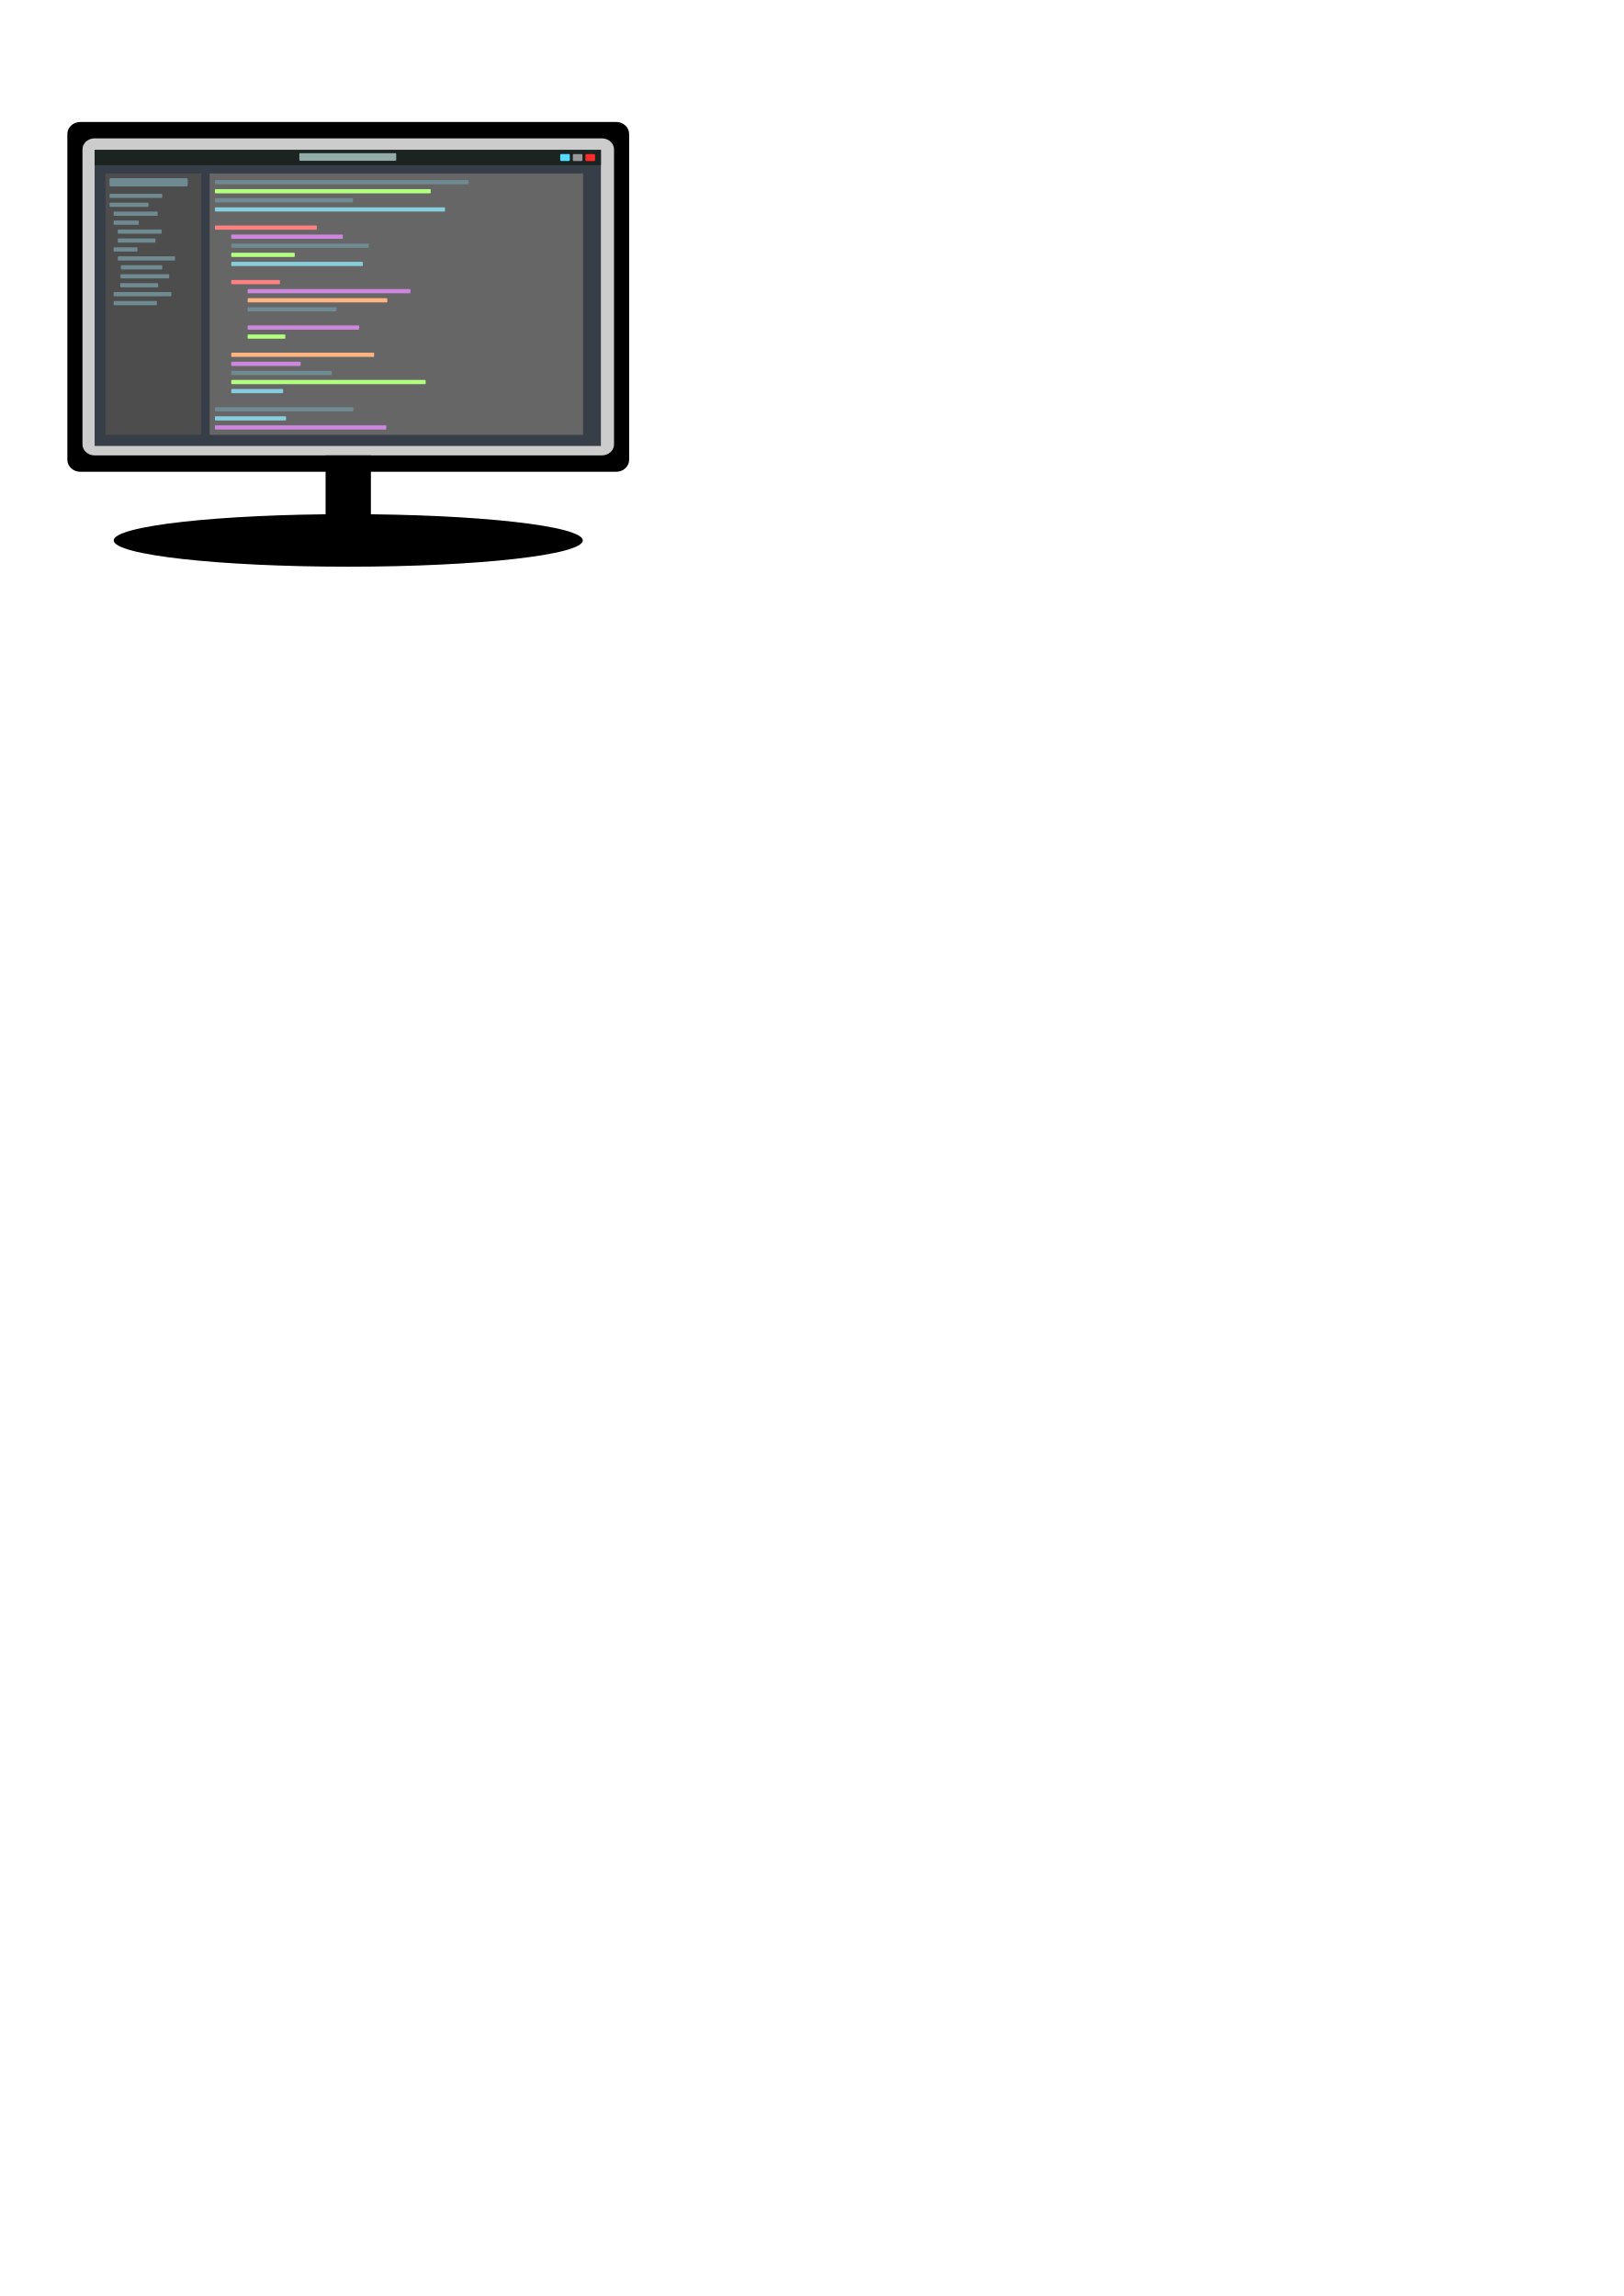
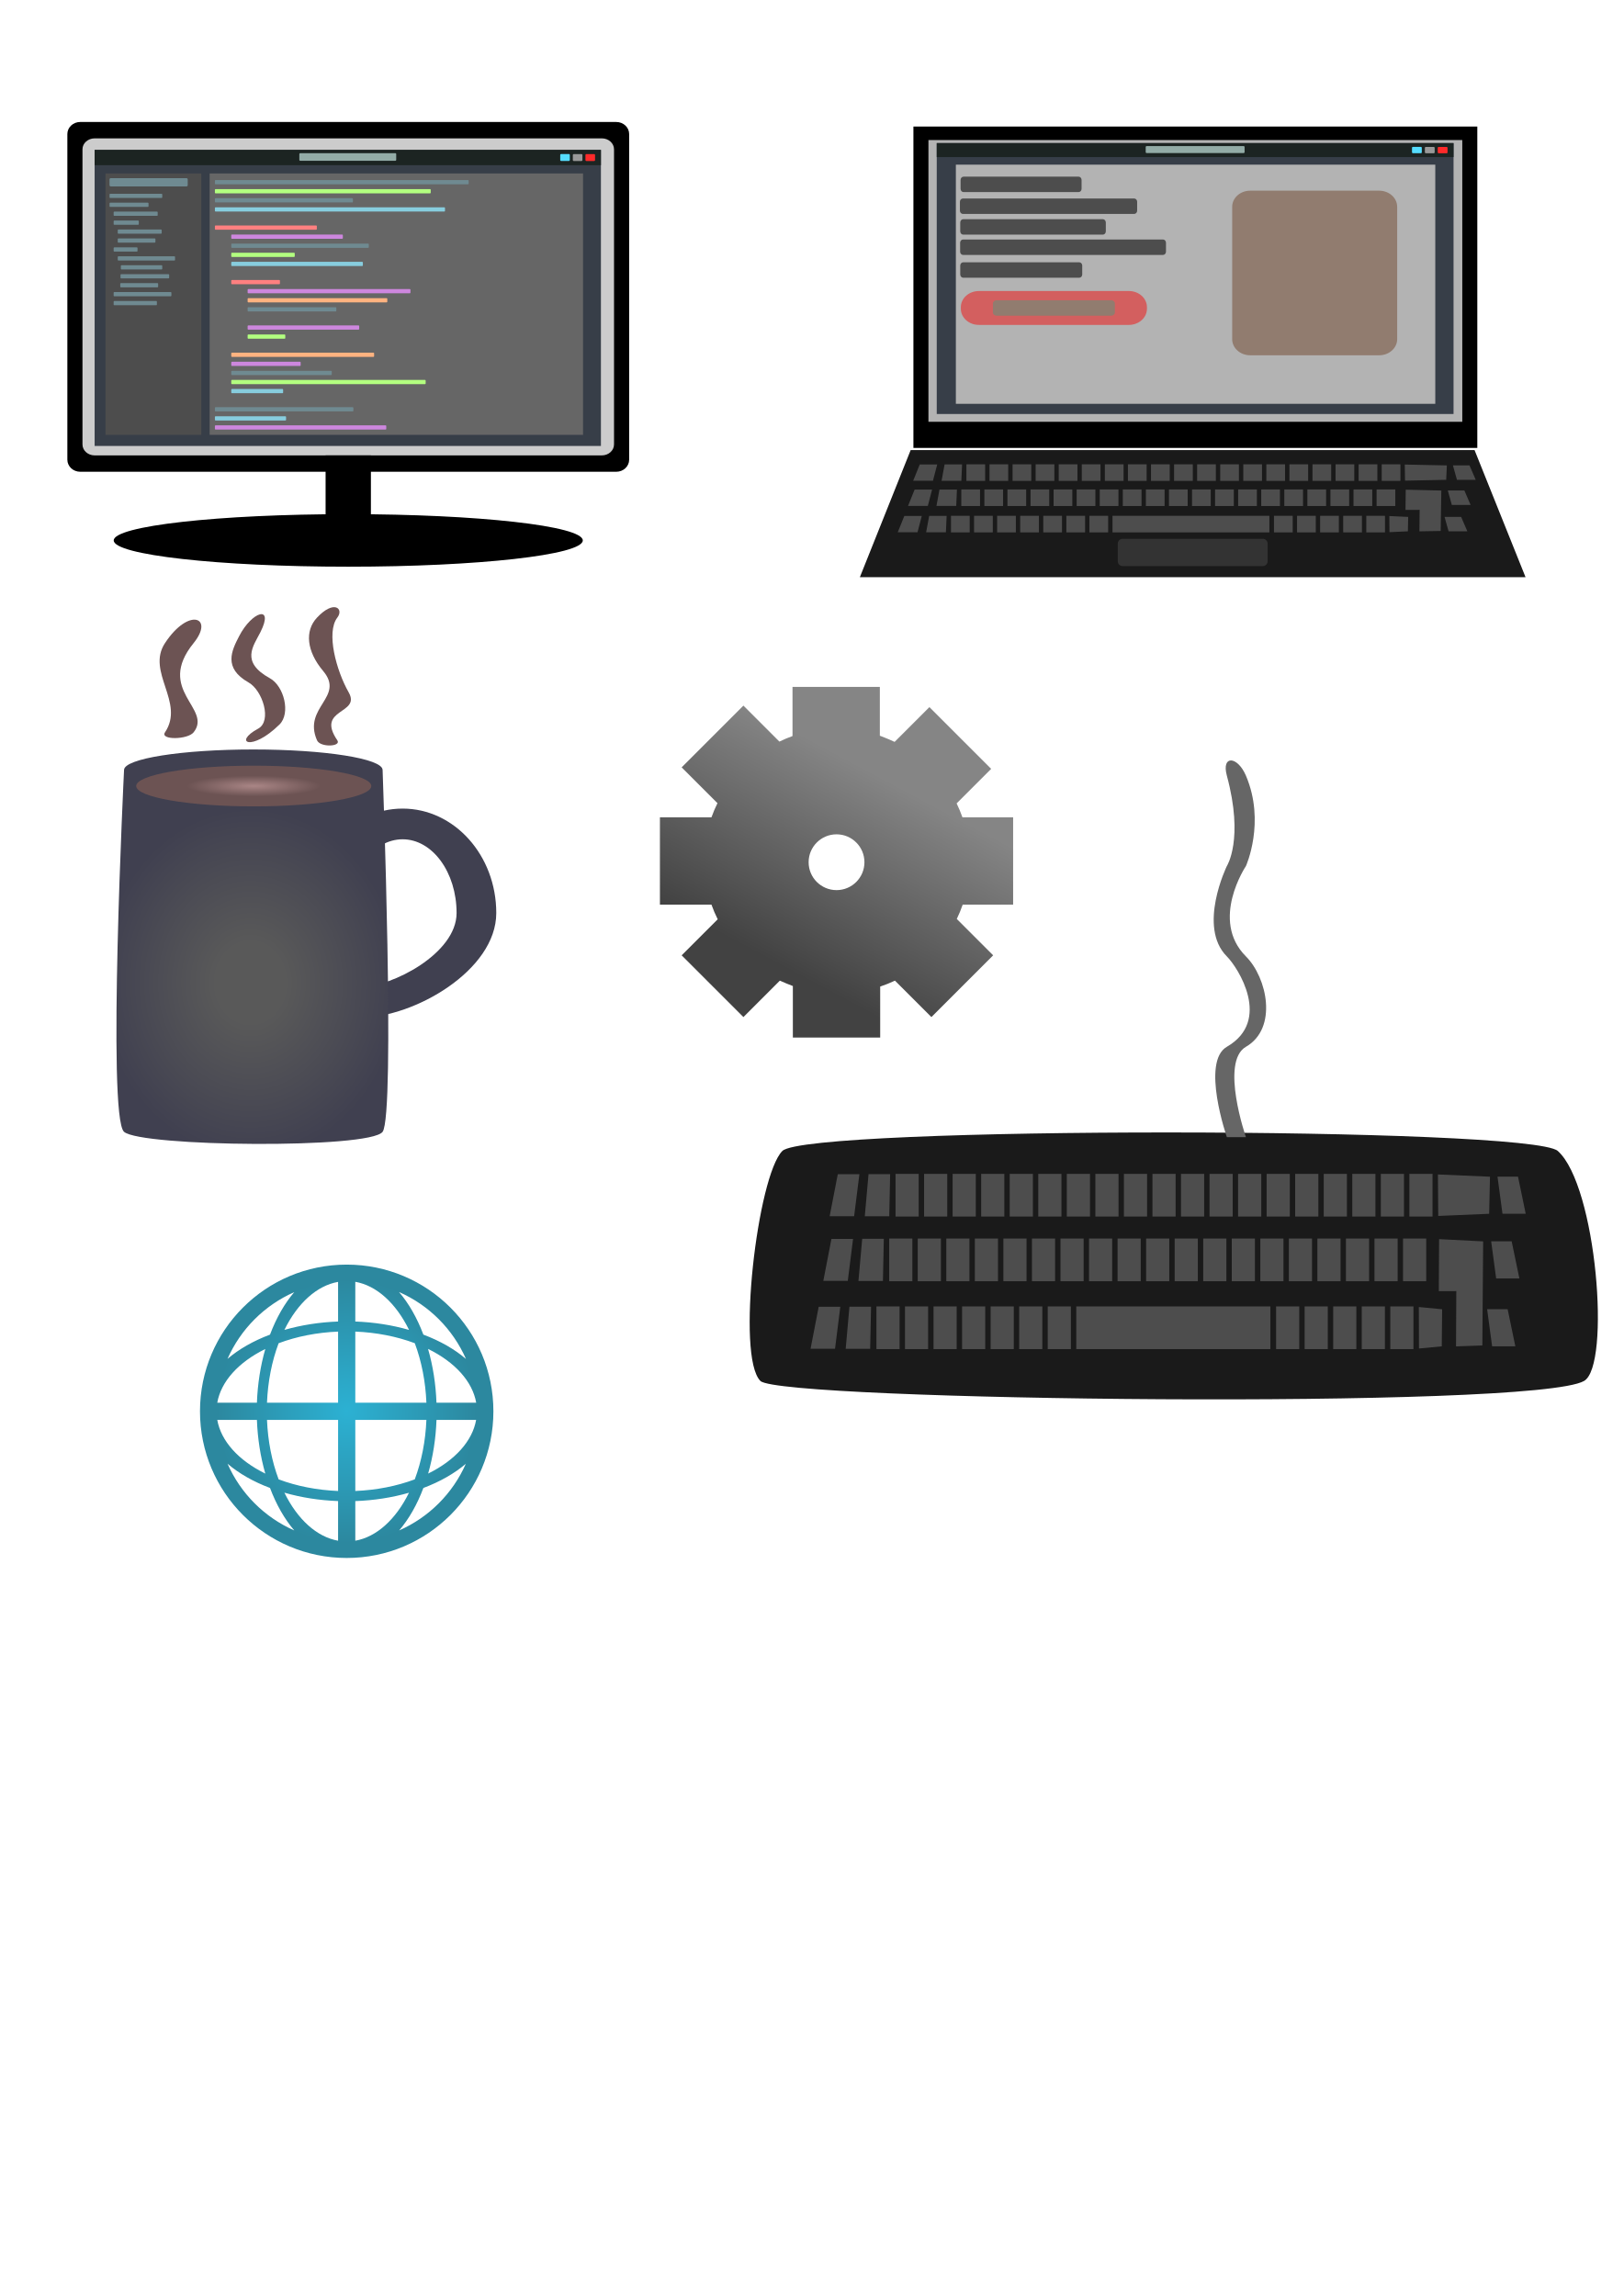
- <svg xmlns="http://www.w3.org/2000/svg" width="210mm" height="297mm" viewBox="0 0 210 297" version="1.1" id="svg5">
-   <defs id="defs2" />
+ <svg xmlns="http://www.w3.org/2000/svg" xmlns:xlink="http://www.w3.org/1999/xlink" width="210mm" height="297mm" viewBox="0 0 210 297" version="1.1" id="svg5">
+   <defs id="defs2">
+     <linearGradient id="linearGradient2391">
+       <stop style="stop-color:#2cb1d3;stop-opacity:1;" offset="0" id="stop2387" />
+       <stop style="stop-color:#2c889f;stop-opacity:1;" offset="1" id="stop2389" />
+     </linearGradient>
+     <linearGradient id="linearGradient1105">
+       <stop style="stop-color:#aa8686;stop-opacity:1;" offset="0" id="stop1101" />
+       <stop style="stop-color:#6c5353;stop-opacity:1;" offset="1" id="stop1103" />
+     </linearGradient>
+     <linearGradient id="linearGradient4554">
+       <stop style="stop-color:#424242;stop-opacity:1;" offset="0" id="stop4550" />
+       <stop style="stop-color:#858585;stop-opacity:1;" offset="0.998" id="stop4552" />
+     </linearGradient>
+     <linearGradient id="linearGradient3372">
+       <stop style="stop-color:#595959;stop-opacity:1;" offset="0.229" id="stop3368" />
+       <stop style="stop-color:#404050;stop-opacity:1;" offset="1" id="stop3370" />
+     </linearGradient>
+     <radialGradient xlink:href="#linearGradient3372" id="radialGradient3374" cx="32.266" cy="127.038" fx="32.266" fy="127.038" r="17.581" gradientTransform="matrix(1.106646,-0.0038642,0.00448062,1.283176,-3.874671,-35.76481)" gradientUnits="userSpaceOnUse" />
+     <linearGradient xlink:href="#linearGradient4554" id="linearGradient4556" x1="134.715" y1="139.654" x2="154.944" y2="101.759" gradientUnits="userSpaceOnUse" gradientTransform="matrix(0.6457453,0,0,0.6457453,12.5359,33.99668)" />
+     <radialGradient xlink:href="#linearGradient1105" id="radialGradient1107" cx="32.818" cy="101.677" fx="32.818" fy="101.677" r="15.203" gradientTransform="matrix(0.5682223,0,0,0.08854565,14.17017,92.67377)" gradientUnits="userSpaceOnUse" />
+     <radialGradient xlink:href="#linearGradient2391" id="radialGradient2393" cx="44.839" cy="182.558" fx="44.839" fy="182.558" r="18.974" gradientTransform="matrix(0.8833619,0,0,0.8982999,5.229892,18.56622)" gradientUnits="userSpaceOnUse" />
+   </defs>
  <g id="layer1" style="display:inline">
    <g id="g360">
      <rect style="fill:#000000;stroke-width:0.152" id="rect111" width="72.66" height="45.246" x="8.711" y="15.779" rx="1.664" ry="1.561" />
      <rect style="fill:#cccccc;stroke-width:0.14" id="rect111-3" width="68.747" height="41.011" x="10.667" y="17.897" rx="1.574" ry="1.415" />
      <rect style="fill:#000000;stroke-width:0.192" id="rect300" width="5.859" height="9.52" x="42.111" y="58.907" rx="0" ry="0" />
      <ellipse style="fill:#000000;stroke-width:0.186" id="path354" cx="45.041" cy="69.907" rx="30.333" ry="3.398" />
    </g>
    <g id="g730">
      <rect style="display:inline;fill:#373e48;stroke-width:0.265" id="rect387-6" width="65.481" height="38.298" x="12.239" y="19.389" rx="0" ry="0" />
      <g id="g789" style="display:inline">
        <rect style="display:inline;fill:#1c2422;stroke-width:0.06" id="rect387" width="65.481" height="1.98" x="12.239" y="19.389" rx="0" ry="0" />
        <rect style="fill:#ff2a2a;stroke-width:0.249" id="rect785" width="1.241" height="0.896" x="75.718" y="19.931" ry="0.12" />
        <rect style="display:inline;fill:#999999;stroke-width:0.249" id="rect785-7" width="1.241" height="0.896" x="74.087" y="19.931" ry="0.12" />
        <rect style="display:inline;fill:#55ddff;stroke-width:0.249" id="rect785-7-5" width="1.241" height="0.896" x="72.456" y="19.924" ry="0.12" />
        <rect style="fill:#93aca7;stroke-width:0.265" id="rect955" width="12.529" height="0.985" x="38.715" y="19.813" ry="0.12" />
      </g>
      <g id="g1200">
        <rect style="fill:#4d4d4d;stroke-width:0.265" id="rect1061" width="12.39" height="33.811" x="13.643" y="22.438" />
        <rect style="fill:#6f8a91;stroke-width:0.265" id="rect1196" width="10.116" height="1.072" x="14.163" y="23.044" ry="0.166" />
        <g id="g1258">
          <rect style="display:inline;fill:#6f8a91;stroke-width:0.155" id="rect1196-5" width="6.817" height="0.546" x="14.168" y="25.063" ry="0.084" />
          <rect style="display:inline;fill:#6f8a91;stroke-width:0.133" id="rect1196-5-6" width="5.042" height="0.546" x="14.168" y="26.219" ry="0.084" />
          <rect style="display:inline;fill:#6f8a91;stroke-width:0.142" id="rect1196-5-6-2" width="5.698" height="0.546" x="14.698" y="27.375" ry="0.084" />
          <rect style="display:inline;fill:#6f8a91;stroke-width:0.107" id="rect1196-5-6-2-9" width="3.252" height="0.546" x="14.698" y="28.531" ry="0.084" />
          <rect style="display:inline;fill:#6f8a91;stroke-width:0.142" id="rect1196-5-6-2-9-1" width="5.687" height="0.546" x="15.227" y="29.687" ry="0.084" />
          <rect style="display:inline;fill:#6f8a91;stroke-width:0.131" id="rect1196-5-6-2-9-1-2" width="4.875" height="0.546" x="15.227" y="30.843" ry="0.084" />
          <rect style="display:inline;fill:#6f8a91;stroke-width:0.104" id="rect1196-5-6-2-9-1-2-7" width="3.087" height="0.546" x="14.698" y="31.999" ry="0.084" />
          <rect style="display:inline;fill:#6f8a91;stroke-width:0.14" id="rect1196-5-6-2-9-1-2-7-0" width="5.594" height="0.546" x="14.698" y="38.935" ry="0.084" />
          <rect style="display:inline;fill:#6f8a91;stroke-width:0.162" id="rect1196-5-6-2-9-1-2-7-0-9" width="7.414" height="0.546" x="15.227" y="33.155" ry="0.084" />
          <rect style="display:inline;fill:#6f8a91;stroke-width:0.137" id="rect1196-5-6-2-9-1-2-7-0-9-3" width="5.356" height="0.546" x="15.63" y="34.311" ry="0.084" />
          <rect style="display:inline;fill:#6f8a91;stroke-width:0.149" id="rect1196-5-6-2-9-1-2-7-0-9-3-6" width="6.292" height="0.546" x="15.587" y="35.467" ry="0.084" />
          <rect style="display:inline;fill:#6f8a91;stroke-width:0.131" id="rect1196-5-6-2-9-1-2-7-0-9-3-6-0" width="4.9" height="0.546" x="15.552" y="36.623" ry="0.084" />
          <rect style="display:inline;fill:#6f8a91;stroke-width:0.162" id="rect1196-5-6-2-9-1-2-7-0-9-3-6-0-6" width="7.47" height="0.546" x="14.698" y="37.779" ry="0.084" />
        </g>
      </g>
      <g id="g1627">
        <rect style="display:inline;fill:#666666;stroke-width:0.522" id="rect1061-3" width="48.291" height="33.811" x="27.115" y="22.438" />
        <g id="g1658" transform="translate(1.166802,1.363415)">
          <rect style="display:inline;fill:#6f8a91;stroke-width:0.251" id="rect1196-5-6-2-9-1-2-6" width="17.849" height="0.546" x="26.627" y="24.277" ry="0.084" />
          <rect style="display:inline;fill:#87cdde;stroke-width:0.324" id="rect1196-5-6-2-9-1-2-6-8" width="29.759" height="0.546" x="26.627" y="25.453" ry="0.084" />
          <rect style="display:inline;fill:#6f8a91;stroke-width:0.34" id="rect1196-5-6-2-9-1-2-6-7" width="32.822" height="0.546" x="26.627" y="21.927" ry="0.084" />
          <rect style="display:inline;fill:#b3ff80;stroke-width:0.314" id="rect1196-5-6-2-9-1-2-6-8-9" width="27.913" height="0.546" x="26.627" y="23.102" ry="0.084" />
          <rect style="display:inline;fill:#ff8080;stroke-width:0.215" id="rect1196-5-6-2-9-1-2-6-23" width="13.183" height="0.546" x="26.627" y="27.803" ry="0.084" />
          <rect style="display:inline;fill:#cd87de;stroke-width:0.225" id="rect1196-5-6-2-9-1-2-6-8-7" width="14.429" height="0.546" x="30.86" y="40.73" ry="0.084" />
          <rect style="display:inline;fill:#cd87de;stroke-width:0.225" id="rect1196-5-6-2-9-1-2-6-5" width="14.431" height="0.546" x="28.744" y="28.978" ry="0.084" />
          <rect style="display:inline;fill:#b3ff80;stroke-width:0.17" id="rect1196-5-6-2-9-1-2-6-28" width="8.21" height="0.546" x="28.744" y="31.329" ry="0.084" />
          <rect style="display:inline;fill:#cd87de;stroke-width:0.178" id="rect1196-5-6-2-9-1-2-6-8-97" width="8.976" height="0.546" x="28.744" y="45.431" ry="0.084" />
          <rect style="display:inline;fill:#b3ff80;stroke-width:0.298" id="rect1196-5-6-2-9-1-2-6-8-6" width="25.141" height="0.546" x="28.744" y="47.781" ry="0.084" />
          <rect style="display:inline;fill:#cd87de;stroke-width:0.272" id="rect1196-5-6-2-9-1-2-6-1" width="21.06" height="0.546" x="30.86" y="36.029" ry="0.084" />
          <rect style="display:inline;fill:#87cdde;stroke-width:0.154" id="rect1196-5-6-2-9-1-2-6-8-2" width="6.706" height="0.546" x="28.744" y="48.956" ry="0.084" />
          <rect style="display:inline;fill:#ffb380;stroke-width:0.252" id="rect1196-5-6-2-9-1-2-6-9" width="18.064" height="0.546" x="30.86" y="37.204" ry="0.084" />
          <rect style="display:inline;fill:#6f8a91;stroke-width:0.201" id="rect1196-5-6-2-9-1-2-6-19" width="11.474" height="0.546" x="30.86" y="38.38" ry="0.084" />
          <rect style="display:inline;fill:#b3ff80;stroke-width:0.131" id="rect1196-5-6-2-9-1-2-6-8-6-7" width="4.871" height="0.546" x="30.86" y="41.905" ry="0.084" />
          <rect style="display:inline;fill:#6f8a91;stroke-width:0.25" id="rect1196-5-6-2-9-1-2-6-1-8" width="17.785" height="0.546" x="28.744" y="30.153" ry="0.084" />
          <rect style="display:inline;fill:#ffb380;stroke-width:0.255" id="rect1196-5-6-2-9-1-2-6-8-2-4" width="18.475" height="0.546" x="28.744" y="44.256" ry="0.084" />
          <rect style="display:inline;fill:#87cdde;stroke-width:0.245" id="rect1196-5-6-2-9-1-2-6-9-5" width="17.018" height="0.546" x="28.744" y="32.504" ry="0.084" />
          <rect style="display:inline;fill:#6f8a91;stroke-width:0.214" id="rect1196-5-6-2-9-1-2-6-8-3-0" width="12.996" height="0.546" x="28.744" y="46.606" ry="0.084" />
          <rect style="display:inline;fill:#ff8080;stroke-width:0.149" id="rect1196-5-6-2-9-1-2-6-19-3" width="6.294" height="0.546" x="28.744" y="34.854" ry="0.084" />
          <rect style="display:inline;fill:#6f8a91;stroke-width:0.251" id="rect1196-5-6-2-9-1-2-6-8-4" width="17.91" height="0.546" x="26.627" y="51.307" ry="0.084" />
          <rect style="display:inline;fill:#87cdde;stroke-width:0.18" id="rect1196-5-6-2-9-1-2-6-8-3-6" width="9.204" height="0.546" x="26.627" y="52.482" ry="0.084" />
          <rect style="display:inline;fill:#cd87de;stroke-width:0.279" id="rect1196-5-6-2-9-1-2-6-8-4-1" width="22.164" height="0.546" x="26.627" y="53.657" ry="0.084" />
        </g>
      </g>
    </g>
  </g>
+   <g id="layer5">
+     <path id="rect513-6-8" style="fill:#1a1a1a;stroke-width:0.465" d="m 101.185,148.883 c 3.232,-3.232 96.759,-3.152 100.291,0 5.022,4.481 6.88,27.74 3.398,29.751 -6.475,3.738 -103.962,2.565 -106.527,0 -3.166,-3.166 -0.36,-26.552 2.838,-29.751 z" />
+     <g id="g1700-7" transform="matrix(1.237313,0,0,2.57423,-38.83001,10.10279)">
+       <path id="rect704-54" style="fill:#4d4d4d;stroke-width:0.265" d="m 118.955,55.079 h 2.259 l -0.551,2.11 h -2.558 z" />
+       <path id="rect704-56-8" style="fill:#4d4d4d;stroke-width:0.242" d="m 190.057,55.201 h -2.144 l 0.522,1.867 h 2.428 z" />
+       <path id="rect704-5-1" style="fill:#4d4d4d;stroke-width:0.265" d="m 122.169,55.075 h 2.259 l -0.093,2.119 h -2.558 z" />
+       <rect style="fill:#4d4d4d;stroke-width:0.249" id="rect918-289" width="2.421" height="2.145" x="124.991" y="55.062" ry="0" />
+       <rect style="fill:#4d4d4d;stroke-width:0.249" id="rect918-1-3" width="2.421" height="2.145" x="127.975" y="55.062" ry="0" />
+       <rect style="fill:#4d4d4d;stroke-width:0.249" id="rect918-2-6" width="2.421" height="2.145" x="130.959" y="55.062" ry="0" />
+       <rect style="fill:#4d4d4d;stroke-width:0.249" id="rect918-7-8" width="2.421" height="2.145" x="133.943" y="55.062" ry="0" />
+       <rect style="fill:#4d4d4d;stroke-width:0.249" id="rect918-0-0" width="2.421" height="2.145" x="136.927" y="55.062" ry="0" />
+       <rect style="fill:#4d4d4d;stroke-width:0.249" id="rect918-93-2" width="2.421" height="2.145" x="139.911" y="55.062" ry="0" />
+       <rect style="fill:#4d4d4d;stroke-width:0.249" id="rect918-6-10" width="2.421" height="2.145" x="142.895" y="55.062" ry="0" />
+       <rect style="fill:#4d4d4d;stroke-width:0.249" id="rect918-06-5" width="2.421" height="2.145" x="145.879" y="55.062" ry="0" />
+       <rect style="fill:#4d4d4d;stroke-width:0.249" id="rect918-26-1" width="2.421" height="2.145" x="148.863" y="55.062" ry="0" />
+       <rect style="fill:#4d4d4d;stroke-width:0.249" id="rect918-18-1" width="2.421" height="2.145" x="151.847" y="55.062" ry="0" />
+       <rect style="fill:#4d4d4d;stroke-width:0.249" id="rect918-79-0" width="2.421" height="2.145" x="154.83" y="55.062" ry="0" />
+       <rect style="fill:#4d4d4d;stroke-width:0.249" id="rect918-20-8" width="2.421" height="2.145" x="157.814" y="55.062" ry="0" />
+       <rect style="fill:#4d4d4d;stroke-width:0.249" id="rect918-23-5" width="2.421" height="2.145" x="160.798" y="55.062" ry="0" />
+       <rect style="fill:#4d4d4d;stroke-width:0.249" id="rect918-75-0" width="2.421" height="2.145" x="163.782" y="55.062" ry="0" />
+       <rect style="fill:#4d4d4d;stroke-width:0.249" id="rect918-92-6" width="2.421" height="2.145" x="166.766" y="55.062" ry="0" />
+       <rect style="fill:#4d4d4d;stroke-width:0.249" id="rect918-28-4" width="2.421" height="2.145" x="169.75" y="55.062" ry="0" />
+       <rect style="fill:#4d4d4d;stroke-width:0.249" id="rect918-97-6" width="2.421" height="2.145" x="172.734" y="55.062" ry="0" />
+       <rect style="fill:#4d4d4d;stroke-width:0.249" id="rect918-3-2" width="2.421" height="2.145" x="175.718" y="55.062" ry="0" />
+       <rect style="fill:#4d4d4d;stroke-width:0.249" id="rect918-61-5" width="2.421" height="2.145" x="178.702" y="55.062" ry="0" />
+       <path id="rect918-61-9-8" style="fill:#4d4d4d;stroke-width:0.372" d="m 181.686,55.092 5.442,0.113 -0.086,1.863 -5.323,0.109 z" />
+       <path id="rect704-3-62" style="fill:#4d4d4d;stroke-width:0.265" d="m 118.292,58.33 h 2.259 l -0.551,2.11 h -2.558 z" />
+       <path id="rect704-56-1-8" style="fill:#4d4d4d;stroke-width:0.242" d="m 189.395,58.451 h -2.144 l 0.522,1.867 h 2.428 z" />
+       <path id="rect704-5-9-4" style="fill:#4d4d4d;stroke-width:0.265" d="m 121.507,58.325 h 2.259 l -0.093,2.119 h -2.558 z" />
+       <rect style="fill:#4d4d4d;stroke-width:0.249" id="rect918-78-7" width="2.421" height="2.145" x="124.329" y="58.312" ry="0" />
+       <rect style="fill:#4d4d4d;stroke-width:0.249" id="rect918-1-4-2" width="2.421" height="2.145" x="127.313" y="58.312" ry="0" />
+       <rect style="fill:#4d4d4d;stroke-width:0.249" id="rect918-2-5-4" width="2.421" height="2.145" x="130.297" y="58.312" ry="0" />
+       <rect style="fill:#4d4d4d;stroke-width:0.249" id="rect918-7-0-0" width="2.421" height="2.145" x="133.281" y="58.312" ry="0" />
+       <rect style="fill:#4d4d4d;stroke-width:0.249" id="rect918-0-3-6" width="2.421" height="2.145" x="136.265" y="58.312" ry="0" />
+       <rect style="fill:#4d4d4d;stroke-width:0.249" id="rect918-93-6-2" width="2.421" height="2.145" x="139.249" y="58.312" ry="0" />
+       <rect style="fill:#4d4d4d;stroke-width:0.249" id="rect918-6-1-9" width="2.421" height="2.145" x="142.232" y="58.312" ry="0" />
+       <rect style="fill:#4d4d4d;stroke-width:0.249" id="rect918-06-0-9" width="2.421" height="2.145" x="145.216" y="58.312" ry="0" />
+       <rect style="fill:#4d4d4d;stroke-width:0.249" id="rect918-26-6-0" width="2.421" height="2.145" x="148.2" y="58.312" ry="0" />
+       <rect style="fill:#4d4d4d;stroke-width:0.249" id="rect918-18-3-8" width="2.421" height="2.145" x="151.184" y="58.312" ry="0" />
+       <rect style="fill:#4d4d4d;stroke-width:0.249" id="rect918-79-2-1" width="2.421" height="2.145" x="154.168" y="58.312" ry="0" />
+       <rect style="fill:#4d4d4d;stroke-width:0.249" id="rect918-20-0-3" width="2.421" height="2.145" x="157.152" y="58.312" ry="0" />
+       <rect style="fill:#4d4d4d;stroke-width:0.249" id="rect918-23-6-1" width="2.421" height="2.145" x="160.136" y="58.312" ry="0" />
+       <rect style="fill:#4d4d4d;stroke-width:0.249" id="rect918-75-1-1" width="2.421" height="2.145" x="163.12" y="58.312" ry="0" />
+       <rect style="fill:#4d4d4d;stroke-width:0.249" id="rect918-92-5-0" width="2.421" height="2.145" x="166.104" y="58.312" ry="0" />
+       <rect style="fill:#4d4d4d;stroke-width:0.249" id="rect918-28-5-3" width="2.421" height="2.145" x="169.088" y="58.312" ry="0" />
+       <rect style="fill:#4d4d4d;stroke-width:0.249" id="rect918-97-4-4" width="2.421" height="2.145" x="172.072" y="58.312" ry="0" />
+       <rect style="fill:#4d4d4d;stroke-width:0.249" id="rect918-3-7-0" width="2.421" height="2.145" x="175.056" y="58.312" ry="0" />
+       <rect style="fill:#4d4d4d;stroke-width:0.249" id="rect918-61-6-3" width="2.421" height="2.145" x="178.04" y="58.312" ry="0" />
+       <path id="rect918-61-9-5-91" style="fill:#4d4d4d;stroke-width:0.37" d="m 181.808,58.342 4.606,0.113 -0.085,5.23 -2.751,0.047 0.029,-2.778 -1.828,0.003 z" />
+       <path id="rect704-3-6-9" style="fill:#4d4d4d;stroke-width:0.265" d="m 116.959,61.741 h 2.259 l -0.551,2.11 h -2.558 z" />
+       <path id="rect704-56-1-9-6" style="fill:#4d4d4d;stroke-width:0.242" d="m 188.973,61.862 h -2.144 l 0.522,1.867 h 2.428 z" />
+       <path id="rect704-5-9-3-9" style="fill:#4d4d4d;stroke-width:0.265" d="m 120.173,61.736 h 2.259 l -0.093,2.119 h -2.558 z" />
+       <rect style="fill:#4d4d4d;stroke-width:0.249" id="rect918-78-4-3" width="2.421" height="2.145" x="122.995" y="61.723" ry="0" />
+       <rect style="fill:#4d4d4d;stroke-width:0.249" id="rect918-1-4-5-3" width="2.421" height="2.145" x="125.979" y="61.723" ry="0" />
+       <rect style="fill:#4d4d4d;stroke-width:0.249" id="rect918-2-5-2-8" width="2.421" height="2.145" x="128.963" y="61.723" ry="0" />
+       <rect style="fill:#4d4d4d;stroke-width:0.249" id="rect918-7-0-5-0" width="2.421" height="2.145" x="131.947" y="61.723" ry="0" />
+       <rect style="fill:#4d4d4d;stroke-width:0.249" id="rect918-0-3-4-5" width="2.421" height="2.145" x="134.931" y="61.723" ry="0" />
+       <rect style="fill:#4d4d4d;stroke-width:0.249" id="rect918-93-6-7-6" width="2.421" height="2.145" x="137.915" y="61.723" ry="0" />
+       <rect style="fill:#4d4d4d;stroke-width:0.249" id="rect918-6-1-4-6" width="2.421" height="2.145" x="140.899" y="61.723" ry="0" />
+       <rect style="fill:#4d4d4d;stroke-width:0.72" id="rect918-06-0-4-4" width="20.291" height="2.145" x="143.883" y="61.723" ry="0" />
+       <rect style="fill:#4d4d4d;stroke-width:0.249" id="rect918-92-5-8-0" width="2.421" height="2.145" x="164.77" y="61.723" ry="0" />
+       <rect style="fill:#4d4d4d;stroke-width:0.249" id="rect918-28-5-4-0" width="2.421" height="2.145" x="167.754" y="61.723" ry="0" />
+       <rect style="fill:#4d4d4d;stroke-width:0.249" id="rect918-97-4-3-4" width="2.421" height="2.145" x="170.738" y="61.723" ry="0" />
+       <rect style="fill:#4d4d4d;stroke-width:0.249" id="rect918-3-7-1-6" width="2.421" height="2.145" x="173.722" y="61.723" ry="0" />
+       <rect style="fill:#4d4d4d;stroke-width:0.249" id="rect918-61-6-4-2" width="2.421" height="2.145" x="176.706" y="61.723" ry="0" />
+       <path id="rect918-61-9-5-9-6" style="fill:#4d4d4d;stroke-width:0.249" d="m 179.69,61.753 2.436,0.113 -0.038,1.863 -2.383,0.109 z" />
+     </g>
+     <path id="rect6525" style="fill:#666666;stroke-width:0.156" d="m 158.674,100.337 c -0.73,-2.701 1.381,-2.551 2.468,0 2.563,6.014 0,11.69 0,11.69 0,0 -4.695,6.995 0,11.69 2.755,2.755 4.141,9.299 0,11.69 -3.375,1.948 0,11.69 0,11.69 h -2.468 c 0,0 -3.375,-9.742 0,-11.69 5.852,-3.379 1.445,-10.245 0,-11.69 -3.829,-3.829 0,-11.69 0,-11.69 0,0 2.231,-3.441 0,-11.69 z" />
+   </g>
+   <g id="layer2">
+     <g id="g1241" transform="matrix(1,0,0,1.100955,0,-1.652558)">
+       <path id="rect513-6" style="fill:#1a1a1a;stroke-width:0.296" d="m 117.78,54.383 h 72.93 l 6.595,14.933 h -86.095 z" />
+       <rect style="fill:#000000;stroke-width:0.265" id="rect513-3" width="72.93" height="37.76" x="118.136" y="16.369" />
+       <rect style="fill:#b3b3b3;stroke-width:0.241" id="rect513" width="69.045" height="33.103" x="120.079" y="17.956" />
+     </g>
+     <g id="g1700" transform="translate(0,4.999665)">
+       <path id="rect704" style="fill:#4d4d4d;stroke-width:0.265" d="m 118.955,55.079 h 2.259 l -0.551,2.11 h -2.558 z" />
+       <path id="rect704-56" style="fill:#4d4d4d;stroke-width:0.242" d="m 190.057,55.201 h -2.144 l 0.522,1.867 h 2.428 z" />
+       <path id="rect704-5" style="fill:#4d4d4d;stroke-width:0.265" d="m 122.169,55.075 h 2.259 l -0.093,2.119 h -2.558 z" />
+       <rect style="fill:#4d4d4d;stroke-width:0.249" id="rect918" width="2.421" height="2.145" x="124.991" y="55.062" ry="0" />
+       <rect style="fill:#4d4d4d;stroke-width:0.249" id="rect918-1" width="2.421" height="2.145" x="127.975" y="55.062" ry="0" />
+       <rect style="fill:#4d4d4d;stroke-width:0.249" id="rect918-2" width="2.421" height="2.145" x="130.959" y="55.062" ry="0" />
+       <rect style="fill:#4d4d4d;stroke-width:0.249" id="rect918-7" width="2.421" height="2.145" x="133.943" y="55.062" ry="0" />
+       <rect style="fill:#4d4d4d;stroke-width:0.249" id="rect918-0" width="2.421" height="2.145" x="136.927" y="55.062" ry="0" />
+       <rect style="fill:#4d4d4d;stroke-width:0.249" id="rect918-93" width="2.421" height="2.145" x="139.911" y="55.062" ry="0" />
+       <rect style="fill:#4d4d4d;stroke-width:0.249" id="rect918-6" width="2.421" height="2.145" x="142.895" y="55.062" ry="0" />
+       <rect style="fill:#4d4d4d;stroke-width:0.249" id="rect918-06" width="2.421" height="2.145" x="145.879" y="55.062" ry="0" />
+       <rect style="fill:#4d4d4d;stroke-width:0.249" id="rect918-26" width="2.421" height="2.145" x="148.863" y="55.062" ry="0" />
+       <rect style="fill:#4d4d4d;stroke-width:0.249" id="rect918-18" width="2.421" height="2.145" x="151.847" y="55.062" ry="0" />
+       <rect style="fill:#4d4d4d;stroke-width:0.249" id="rect918-79" width="2.421" height="2.145" x="154.83" y="55.062" ry="0" />
+       <rect style="fill:#4d4d4d;stroke-width:0.249" id="rect918-20" width="2.421" height="2.145" x="157.814" y="55.062" ry="0" />
+       <rect style="fill:#4d4d4d;stroke-width:0.249" id="rect918-23" width="2.421" height="2.145" x="160.798" y="55.062" ry="0" />
+       <rect style="fill:#4d4d4d;stroke-width:0.249" id="rect918-75" width="2.421" height="2.145" x="163.782" y="55.062" ry="0" />
+       <rect style="fill:#4d4d4d;stroke-width:0.249" id="rect918-92" width="2.421" height="2.145" x="166.766" y="55.062" ry="0" />
+       <rect style="fill:#4d4d4d;stroke-width:0.249" id="rect918-28" width="2.421" height="2.145" x="169.75" y="55.062" ry="0" />
+       <rect style="fill:#4d4d4d;stroke-width:0.249" id="rect918-97" width="2.421" height="2.145" x="172.734" y="55.062" ry="0" />
+       <rect style="fill:#4d4d4d;stroke-width:0.249" id="rect918-3" width="2.421" height="2.145" x="175.718" y="55.062" ry="0" />
+       <rect style="fill:#4d4d4d;stroke-width:0.249" id="rect918-61" width="2.421" height="2.145" x="178.702" y="55.062" ry="0" />
+       <path id="rect918-61-9" style="fill:#4d4d4d;stroke-width:0.372" d="m 181.686,55.092 5.442,0.113 -0.086,1.863 -5.323,0.109 z" />
+       <path id="rect704-3" style="fill:#4d4d4d;stroke-width:0.265" d="m 118.292,58.33 h 2.259 l -0.551,2.11 h -2.558 z" />
+       <path id="rect704-56-1" style="fill:#4d4d4d;stroke-width:0.242" d="m 189.395,58.451 h -2.144 l 0.522,1.867 h 2.428 z" />
+       <path id="rect704-5-9" style="fill:#4d4d4d;stroke-width:0.265" d="m 121.507,58.325 h 2.259 l -0.093,2.119 h -2.558 z" />
+       <rect style="fill:#4d4d4d;stroke-width:0.249" id="rect918-78" width="2.421" height="2.145" x="124.329" y="58.312" ry="0" />
+       <rect style="fill:#4d4d4d;stroke-width:0.249" id="rect918-1-4" width="2.421" height="2.145" x="127.313" y="58.312" ry="0" />
+       <rect style="fill:#4d4d4d;stroke-width:0.249" id="rect918-2-5" width="2.421" height="2.145" x="130.297" y="58.312" ry="0" />
+       <rect style="fill:#4d4d4d;stroke-width:0.249" id="rect918-7-0" width="2.421" height="2.145" x="133.281" y="58.312" ry="0" />
+       <rect style="fill:#4d4d4d;stroke-width:0.249" id="rect918-0-3" width="2.421" height="2.145" x="136.265" y="58.312" ry="0" />
+       <rect style="fill:#4d4d4d;stroke-width:0.249" id="rect918-93-6" width="2.421" height="2.145" x="139.249" y="58.312" ry="0" />
+       <rect style="fill:#4d4d4d;stroke-width:0.249" id="rect918-6-1" width="2.421" height="2.145" x="142.232" y="58.312" ry="0" />
+       <rect style="fill:#4d4d4d;stroke-width:0.249" id="rect918-06-0" width="2.421" height="2.145" x="145.216" y="58.312" ry="0" />
+       <rect style="fill:#4d4d4d;stroke-width:0.249" id="rect918-26-6" width="2.421" height="2.145" x="148.2" y="58.312" ry="0" />
+       <rect style="fill:#4d4d4d;stroke-width:0.249" id="rect918-18-3" width="2.421" height="2.145" x="151.184" y="58.312" ry="0" />
+       <rect style="fill:#4d4d4d;stroke-width:0.249" id="rect918-79-2" width="2.421" height="2.145" x="154.168" y="58.312" ry="0" />
+       <rect style="fill:#4d4d4d;stroke-width:0.249" id="rect918-20-0" width="2.421" height="2.145" x="157.152" y="58.312" ry="0" />
+       <rect style="fill:#4d4d4d;stroke-width:0.249" id="rect918-23-6" width="2.421" height="2.145" x="160.136" y="58.312" ry="0" />
+       <rect style="fill:#4d4d4d;stroke-width:0.249" id="rect918-75-1" width="2.421" height="2.145" x="163.12" y="58.312" ry="0" />
+       <rect style="fill:#4d4d4d;stroke-width:0.249" id="rect918-92-5" width="2.421" height="2.145" x="166.104" y="58.312" ry="0" />
+       <rect style="fill:#4d4d4d;stroke-width:0.249" id="rect918-28-5" width="2.421" height="2.145" x="169.088" y="58.312" ry="0" />
+       <rect style="fill:#4d4d4d;stroke-width:0.249" id="rect918-97-4" width="2.421" height="2.145" x="172.072" y="58.312" ry="0" />
+       <rect style="fill:#4d4d4d;stroke-width:0.249" id="rect918-3-7" width="2.421" height="2.145" x="175.056" y="58.312" ry="0" />
+       <rect style="fill:#4d4d4d;stroke-width:0.249" id="rect918-61-6" width="2.421" height="2.145" x="178.04" y="58.312" ry="0" />
+       <path id="rect918-61-9-5" style="fill:#4d4d4d;stroke-width:0.37" d="m 181.808,58.342 4.606,0.113 -0.085,5.23 -2.751,0.047 0.029,-2.778 -1.828,0.003 z" />
+       <path id="rect704-3-6" style="fill:#4d4d4d;stroke-width:0.265" d="m 116.959,61.741 h 2.259 l -0.551,2.11 h -2.558 z" />
+       <path id="rect704-56-1-9" style="fill:#4d4d4d;stroke-width:0.242" d="m 188.973,61.862 h -2.144 l 0.522,1.867 h 2.428 z" />
+       <path id="rect704-5-9-3" style="fill:#4d4d4d;stroke-width:0.265" d="m 120.173,61.736 h 2.259 l -0.093,2.119 h -2.558 z" />
+       <rect style="fill:#4d4d4d;stroke-width:0.249" id="rect918-78-4" width="2.421" height="2.145" x="122.995" y="61.723" ry="0" />
+       <rect style="fill:#4d4d4d;stroke-width:0.249" id="rect918-1-4-5" width="2.421" height="2.145" x="125.979" y="61.723" ry="0" />
+       <rect style="fill:#4d4d4d;stroke-width:0.249" id="rect918-2-5-2" width="2.421" height="2.145" x="128.963" y="61.723" ry="0" />
+       <rect style="fill:#4d4d4d;stroke-width:0.249" id="rect918-7-0-5" width="2.421" height="2.145" x="131.947" y="61.723" ry="0" />
+       <rect style="fill:#4d4d4d;stroke-width:0.249" id="rect918-0-3-4" width="2.421" height="2.145" x="134.931" y="61.723" ry="0" />
+       <rect style="fill:#4d4d4d;stroke-width:0.249" id="rect918-93-6-7" width="2.421" height="2.145" x="137.915" y="61.723" ry="0" />
+       <rect style="fill:#4d4d4d;stroke-width:0.249" id="rect918-6-1-4" width="2.421" height="2.145" x="140.899" y="61.723" ry="0" />
+       <rect style="fill:#4d4d4d;stroke-width:0.72" id="rect918-06-0-4" width="20.291" height="2.145" x="143.883" y="61.723" ry="0" />
+       <rect style="fill:#4d4d4d;stroke-width:0.249" id="rect918-92-5-8" width="2.421" height="2.145" x="164.77" y="61.723" ry="0" />
+       <rect style="fill:#4d4d4d;stroke-width:0.249" id="rect918-28-5-4" width="2.421" height="2.145" x="167.754" y="61.723" ry="0" />
+       <rect style="fill:#4d4d4d;stroke-width:0.249" id="rect918-97-4-3" width="2.421" height="2.145" x="170.738" y="61.723" ry="0" />
+       <rect style="fill:#4d4d4d;stroke-width:0.249" id="rect918-3-7-1" width="2.421" height="2.145" x="173.722" y="61.723" ry="0" />
+       <rect style="fill:#4d4d4d;stroke-width:0.249" id="rect918-61-6-4" width="2.421" height="2.145" x="176.706" y="61.723" ry="0" />
+       <path id="rect918-61-9-5-9" style="fill:#4d4d4d;stroke-width:0.249" d="m 179.69,61.753 2.436,0.113 -0.038,1.863 -2.383,0.109 z" />
+       <rect style="fill:#333333;stroke-width:0.265" id="rect1702" width="19.382" height="3.536" x="144.566" y="64.694" ry="0.629" />
+     </g>
+     <g id="g730-2" style="display:inline" transform="matrix(1.020743,0,0,0.9150115,108.6599,0.7681583)">
+       <rect style="display:inline;fill:#373e48;stroke-width:0.265" id="rect387-6-0" width="65.481" height="38.298" x="12.239" y="19.389" rx="0" ry="0" />
+       <g id="g789-6" style="display:inline">
+         <rect style="display:inline;fill:#1c2422;stroke-width:0.06" id="rect387-8" width="65.481" height="1.98" x="12.239" y="19.389" rx="0" ry="0" />
+         <rect style="fill:#ff2a2a;stroke-width:0.249" id="rect785-9" width="1.241" height="0.896" x="75.718" y="19.931" ry="0.12" />
+         <rect style="display:inline;fill:#999999;stroke-width:0.249" id="rect785-7-2" width="1.241" height="0.896" x="74.087" y="19.931" ry="0.12" />
+         <rect style="display:inline;fill:#55ddff;stroke-width:0.249" id="rect785-7-5-6" width="1.241" height="0.896" x="72.456" y="19.924" ry="0.12" />
+         <rect style="fill:#93aca7;stroke-width:0.265" id="rect955-6" width="12.529" height="0.985" x="38.715" y="19.813" ry="0.12" />
+       </g>
+       <g id="g1627-9">
+         <rect style="display:inline;fill:#b3b3b3;stroke-width:0.586" id="rect1061-3-4" width="60.745" height="33.811" x="14.661" y="22.438" />
+         <rect style="display:inline;fill:#d35f5f;stroke-width:0.286" id="rect2303" width="23.579" height="4.789" x="15.293" y="40.303" ry="2.282" />
+         <rect style="fill:#4d4d4d;stroke-width:0.265" id="rect2188" width="15.648" height="1.83" x="124.236" y="22.489" ry="0.386" transform="matrix(0.9796784,0,0,1.192533,-106.4517,-2.683959)" />
+         <rect style="fill:#4d4d4d;stroke-width:0.32" id="rect2188-9" width="22.922" height="1.83" x="124.15" y="25.078" ry="0.386" transform="matrix(0.9796784,0,0,1.192533,-106.4517,-2.683959)" />
+         <rect style="fill:#4d4d4d;stroke-width:0.29" id="rect2188-9-0" width="18.827" height="1.83" x="124.192" y="27.533" ry="0.386" transform="matrix(0.9796784,0,0,1.192533,-106.4517,-2.683959)" />
+         <rect style="fill:#4d4d4d;stroke-width:0.345" id="rect2188-9-0-8" width="26.624" height="1.83" x="124.177" y="29.938" ry="0.386" transform="matrix(0.9796784,0,0,1.192533,-106.4517,-2.683959)" />
+         <rect style="fill:#4d4d4d;stroke-width:0.266" id="rect2188-9-0-8-8" width="15.776" height="1.83" x="124.193" y="32.641" ry="0.386" transform="matrix(0.9796784,0,0,1.192533,-106.4517,-2.683959)" />
+         <rect style="display:inline;fill:#917c6f;stroke-width:0.287" id="rect2188-9-0-8-8-5" width="15.456" height="2.182" x="19.355" y="41.606" ry="0.461" />
+         <rect style="fill:#917c6f;stroke-width:0.286" id="rect2438" width="20.908" height="23.268" x="49.671" y="26.118" ry="2.282" />
+       </g>
+     </g>
+   </g>
+   <g id="layer3">
+     <g id="g3384">
+       <path id="path2552" style="fill:#404050;fill-opacity:1;stroke-width:0.238" d="m 52.07,104.595 c -6.691,9e-5 -12.115,6.048 -12.116,13.509 3e-5,7.461 0.133,13.509 6.824,13.509 6.691,-9e-5 17.407,-6.048 17.407,-13.509 -2.5e-5,-7.461 -5.424,-13.509 -12.116,-13.509 z m 0,3.972 c 3.856,1.7e-4 6.982,4.27 6.982,9.537 8e-6,5.267 -8.418,9.537 -12.274,9.537 -3.857,2.3e-4 -1.691,-4.27 -1.691,-9.537 -4e-6,-5.267 3.126,-9.537 6.983,-9.537 z" />
+       <path id="rect2495" style="fill:url(#radialGradient3374);fill-opacity:1;stroke-width:0.265" d="m 32.763,96.948 c -9.232,4e-6 -16.717,1.186 -16.718,2.649 v 5.16e-4 h -10e-4 c 0,0 -2.219,44.872 0,46.81 2.219,1.938 31.786,2.232 33.44,0 1.654,-2.232 0,-46.81 0,-46.81 h -0.003 v -5.16e-4 c -0.001,-1.463 -7.486,-2.649 -16.718,-2.649 z" />
+       <ellipse style="fill:url(#radialGradient1107);fill-opacity:1;stroke-width:0.25" id="path2614" cx="32.818" cy="101.677" rx="15.203" ry="2.633" />
+     </g>
+     <g id="g3525">
+       <path id="rect3513" style="fill:#6c5353;stroke-width:0.265" d="m 21.341,83.184 c 3.083,-4.678 6.411,-3.342 3.701,0 -4.967,6.124 2.469,8.439 0,11.544 -0.768,0.966 -4.389,1.024 -3.701,0 2.607,-3.882 -2.468,-7.801 0,-11.544 z" />
+       <path id="rect3516" style="fill:#6c5353;stroke-width:0.268" d="m 33.682,81.77 c 1.813,-3.598 -1.099,-2.709 -2.764,0.539 -0.932,1.818 -2.101,4.09 1.234,5.973 1.807,1.02 3.061,4.986 1.234,5.973 -3.299,1.782 -0.869,3.039 2.764,-0.539 1.468,-1.446 0.583,-4.97 -1.234,-5.973 -3.859,-2.13 -2.153,-4.149 -1.234,-5.973 z" />
+       <path id="rect3519" style="fill:#6c5353;stroke-width:0.237" d="m 40.998,79.895 c 2.205,-2.357 3.512,-1.154 2.626,0 -1.464,1.906 -0.143,6.826 1.477,9.675 1.617,2.843 -4.311,2.036 -1.477,6.188 0.568,0.833 -2.208,0.962 -2.626,0 -1.873,-4.306 3.654,-5.565 0.793,-8.966 -2.142,-2.546 -2.399,-5.181 -0.793,-6.898 z" />
+     </g>
+   </g>
+   <g id="layer4">
+     <path id="path3741-9" style="fill:url(#linearGradient4556);fill-opacity:1;stroke-width:0.161" d="m 102.498,88.853 v 6.36 a 17.145,17.145 0 0 0 -1.696,0.716 l -4.654,-4.654 -7.987,7.987 4.632,4.632 a 17.145,17.145 0 0 0 -0.777,1.831 h -6.665 v 11.295 h 6.665 a 17.145,17.145 0 0 0 0.808,1.894 l -4.663,4.663 7.987,7.987 4.713,-4.713 a 17.145,17.145 0 0 0 0.106,0.046 17.145,17.145 0 0 0 0.737,0.319 17.145,17.145 0 0 0 0.725,0.287 17.145,17.145 0 0 0 0.114,0.045 v 6.665 h 11.295 v -6.595 a 17.145,17.145 0 0 0 1.911,-0.768 l 4.713,4.713 7.987,-7.987 -4.704,-4.704 a 17.145,17.145 0 0 0 0.764,-1.853 h 6.523 v -11.295 h -6.556 a 17.145,17.145 0 0 0 -0.752,-1.802 l 4.466,-4.466 -7.987,-7.987 -4.497,4.497 a 17.145,17.145 0 0 0 -0.187,-0.08 17.145,17.145 0 0 0 -1.095,-0.47 17.145,17.145 0 0 0 -0.63,-0.247 v -6.316 z m 5.694,19.071 a 3.609,3.609 0 0 1 3.609,3.609 3.609,3.609 0 0 1 -3.609,3.609 3.609,3.609 0 0 1 -3.609,-3.609 3.609,3.609 0 0 1 3.609,-3.609 z" />
+   </g>
+   <g id="layer7">
+     <path id="path1754" style="fill:url(#radialGradient2393);fill-opacity:1;stroke-width:0.129" d="m 44.839,163.584 a 18.974,18.974 0 0 0 -18.974,18.974 18.974,18.974 0 0 0 18.974,18.974 18.974,18.974 0 0 0 18.974,-18.974 18.974,18.974 0 0 0 -18.974,-18.974 z m 1.113,2.224 a 10.332,16.849 0 0 1 6.955,6.226 18.974,11.635 0 0 0 -6.955,-1.088 z m -2.226,0.01 v 5.128 a 18.974,11.635 0 0 0 -6.946,1.086 10.332,16.849 0 0 1 6.946,-6.214 z m 7.882,1.312 a 16.849,16.849 0 0 1 8.659,8.659 18.974,11.635 0 0 0 -5.51,-3.149 11.635,18.974 0 0 0 -3.149,-5.51 z m -13.55,0.015 a 11.635,18.974 0 0 0 -3.137,5.495 18.974,11.635 0 0 0 -5.495,3.137 16.849,16.849 0 0 1 8.632,-8.632 z m 7.894,5.104 a 16.849,10.332 0 0 1 7.694,1.502 10.332,16.849 0 0 1 1.502,7.694 H 45.952 Z m -2.226,0.001 v 9.195 h -9.195 a 10.332,16.849 0 0 1 1.504,-7.69 16.849,10.332 0 0 1 7.69,-1.505 z m 11.637,2.24 a 16.849,10.332 0 0 1 6.226,6.955 h -5.138 a 11.635,18.974 0 0 0 -1.089,-6.955 z m -21.049,0.009 a 11.635,18.974 0 0 0 -1.086,6.946 h -5.128 a 16.849,10.332 0 0 1 6.214,-6.946 z m -6.214,9.173 h 5.128 a 11.635,18.974 0 0 0 1.086,6.946 16.849,10.332 0 0 1 -6.214,-6.946 z m 6.432,0 h 9.195 v 9.195 a 16.849,10.332 0 0 1 -7.69,-1.505 10.332,16.849 0 0 1 -1.505,-7.69 z m 11.421,0 h 9.195 a 10.332,16.849 0 0 1 -1.505,7.69 16.849,10.332 0 0 1 -7.69,1.504 z m 10.501,0 h 5.126 a 16.849,10.332 0 0 1 -6.206,6.942 11.635,18.974 0 0 0 1.08,-6.942 z m -27.027,5.668 a 18.974,11.635 0 0 0 5.495,3.136 11.635,18.974 0 0 0 3.136,5.495 16.849,16.849 0 0 1 -8.631,-8.631 z m 30.822,0.006 a 16.849,16.849 0 0 1 -8.622,8.622 11.635,18.974 0 0 0 3.131,-5.492 18.974,11.635 0 0 0 5.492,-3.131 z m -23.469,3.739 a 18.974,11.635 0 0 0 6.946,1.086 v 5.128 a 10.332,16.849 0 0 1 -6.946,-6.214 z m 16.115,0.008 a 10.332,16.849 0 0 1 -6.942,6.206 v -5.125 a 18.974,11.635 0 0 0 6.942,-1.08 z" />
+   </g>
</svg>
